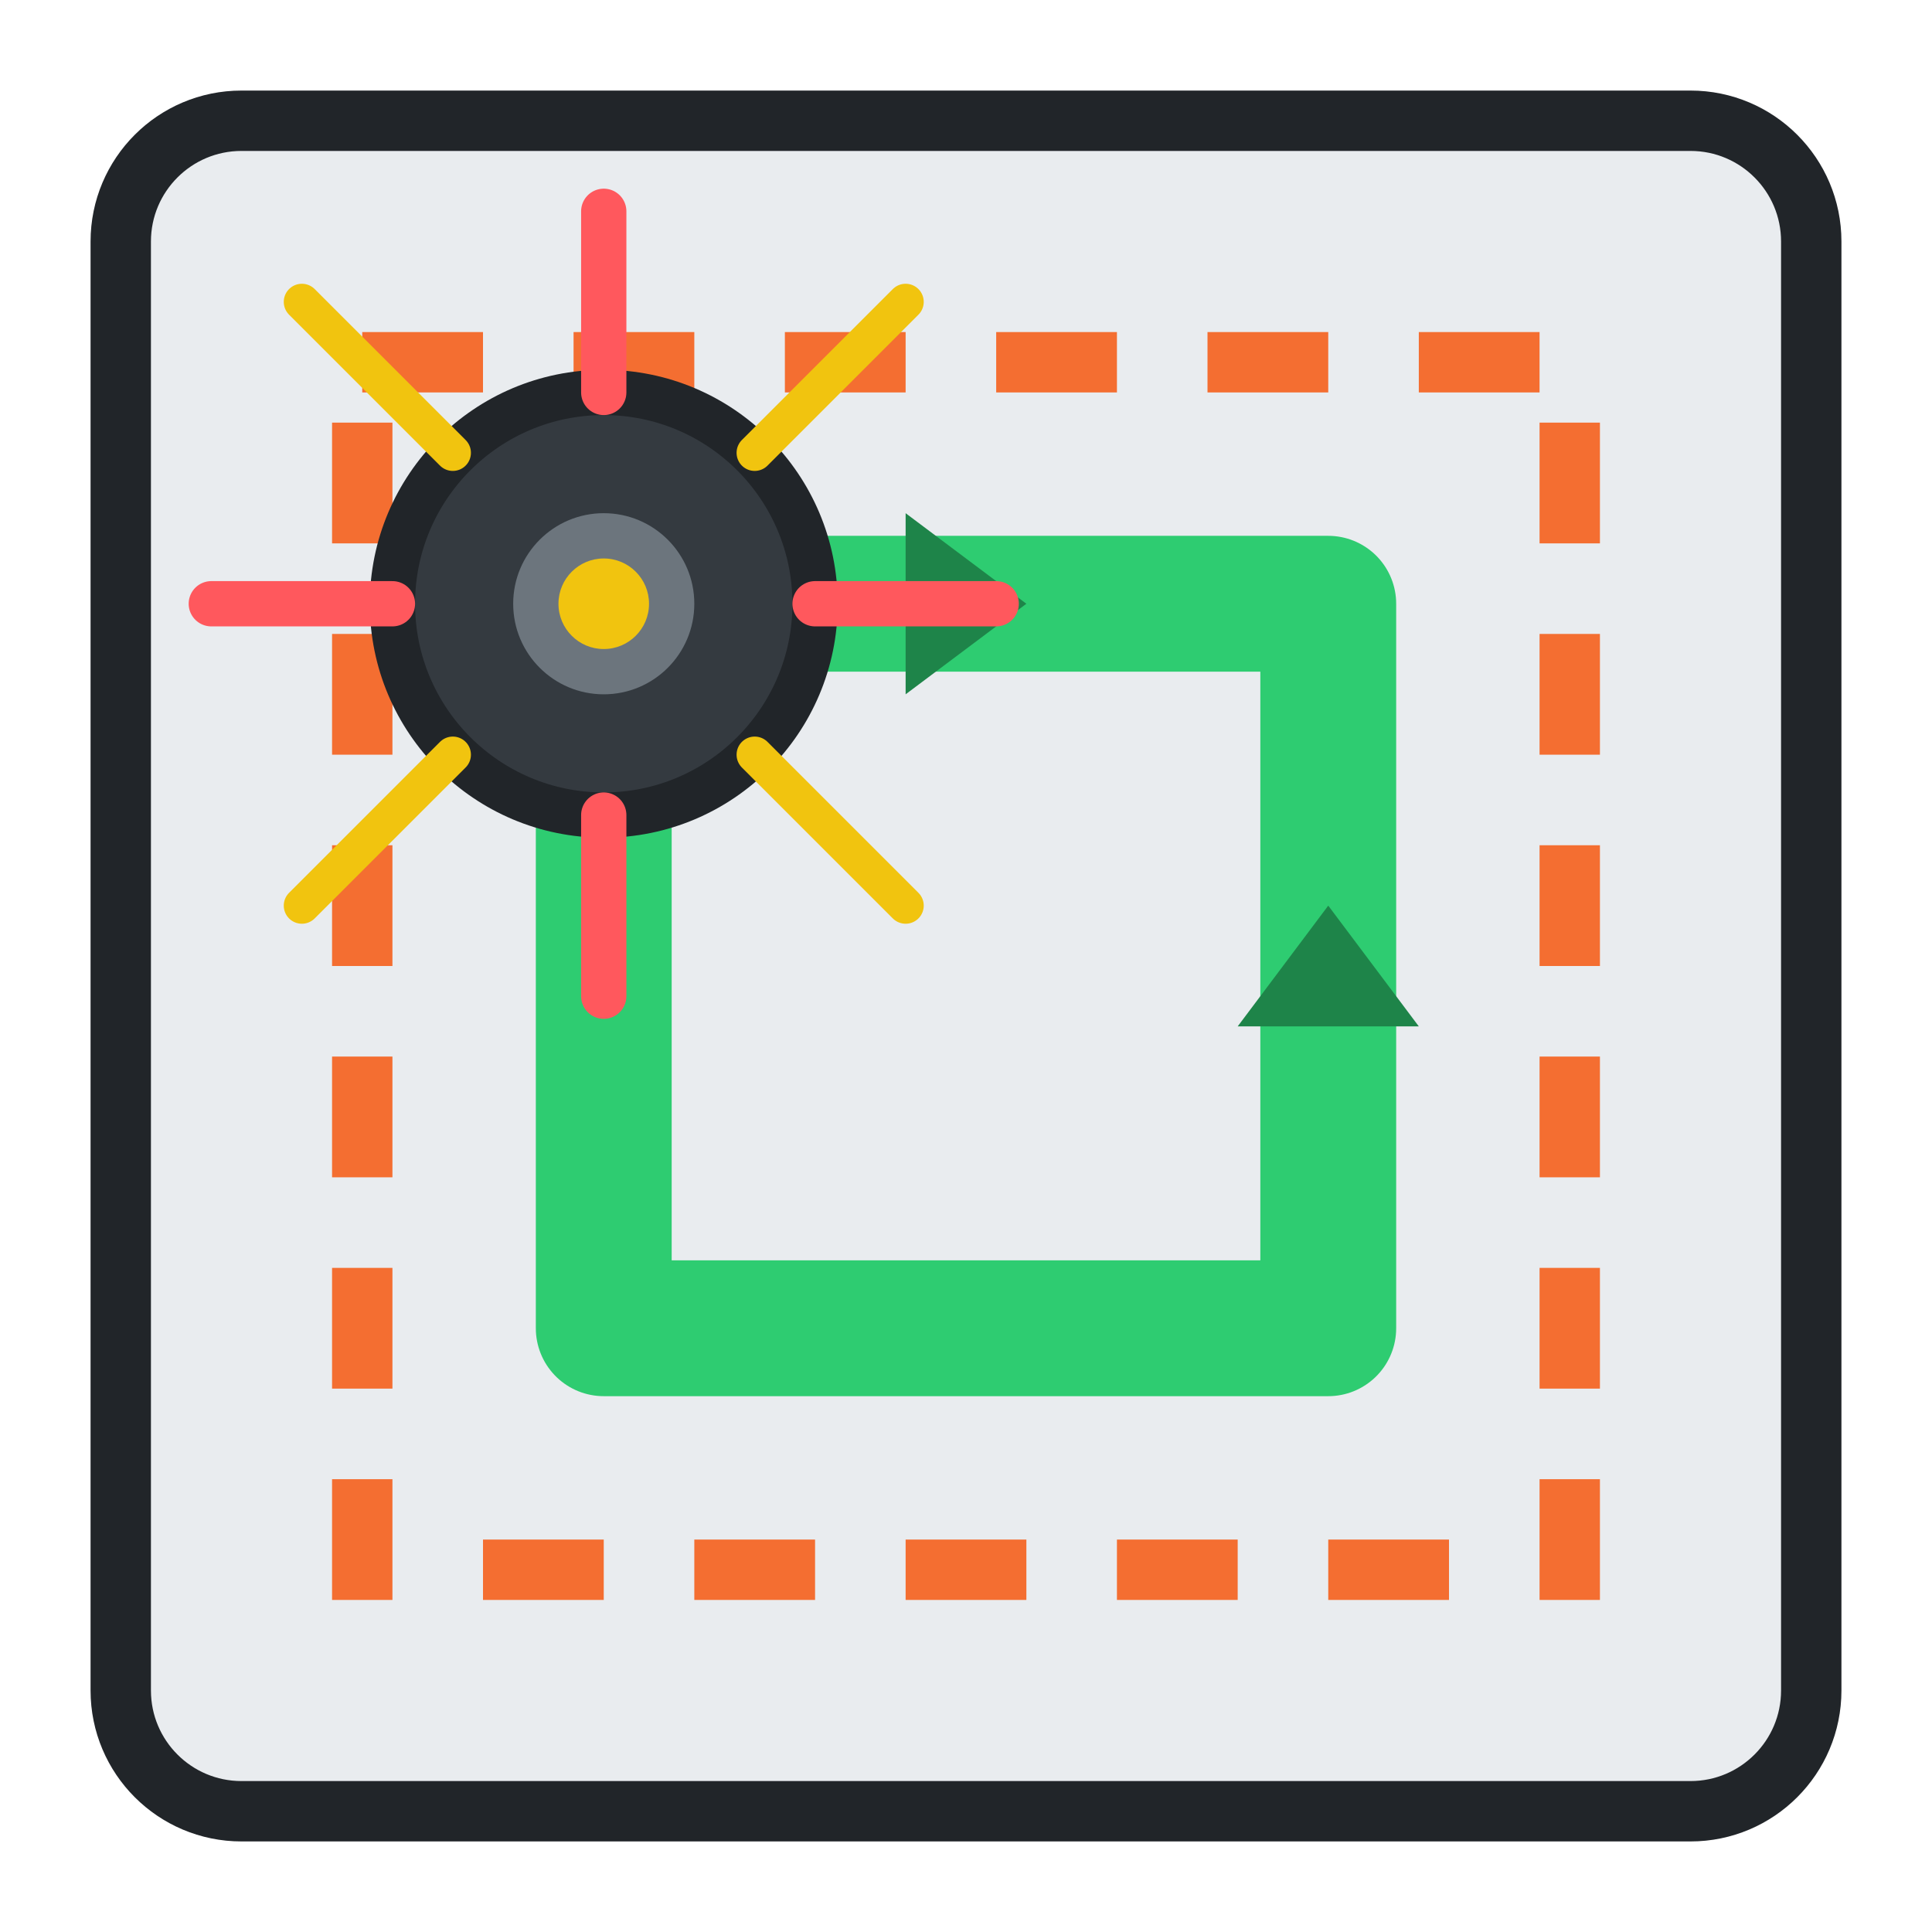
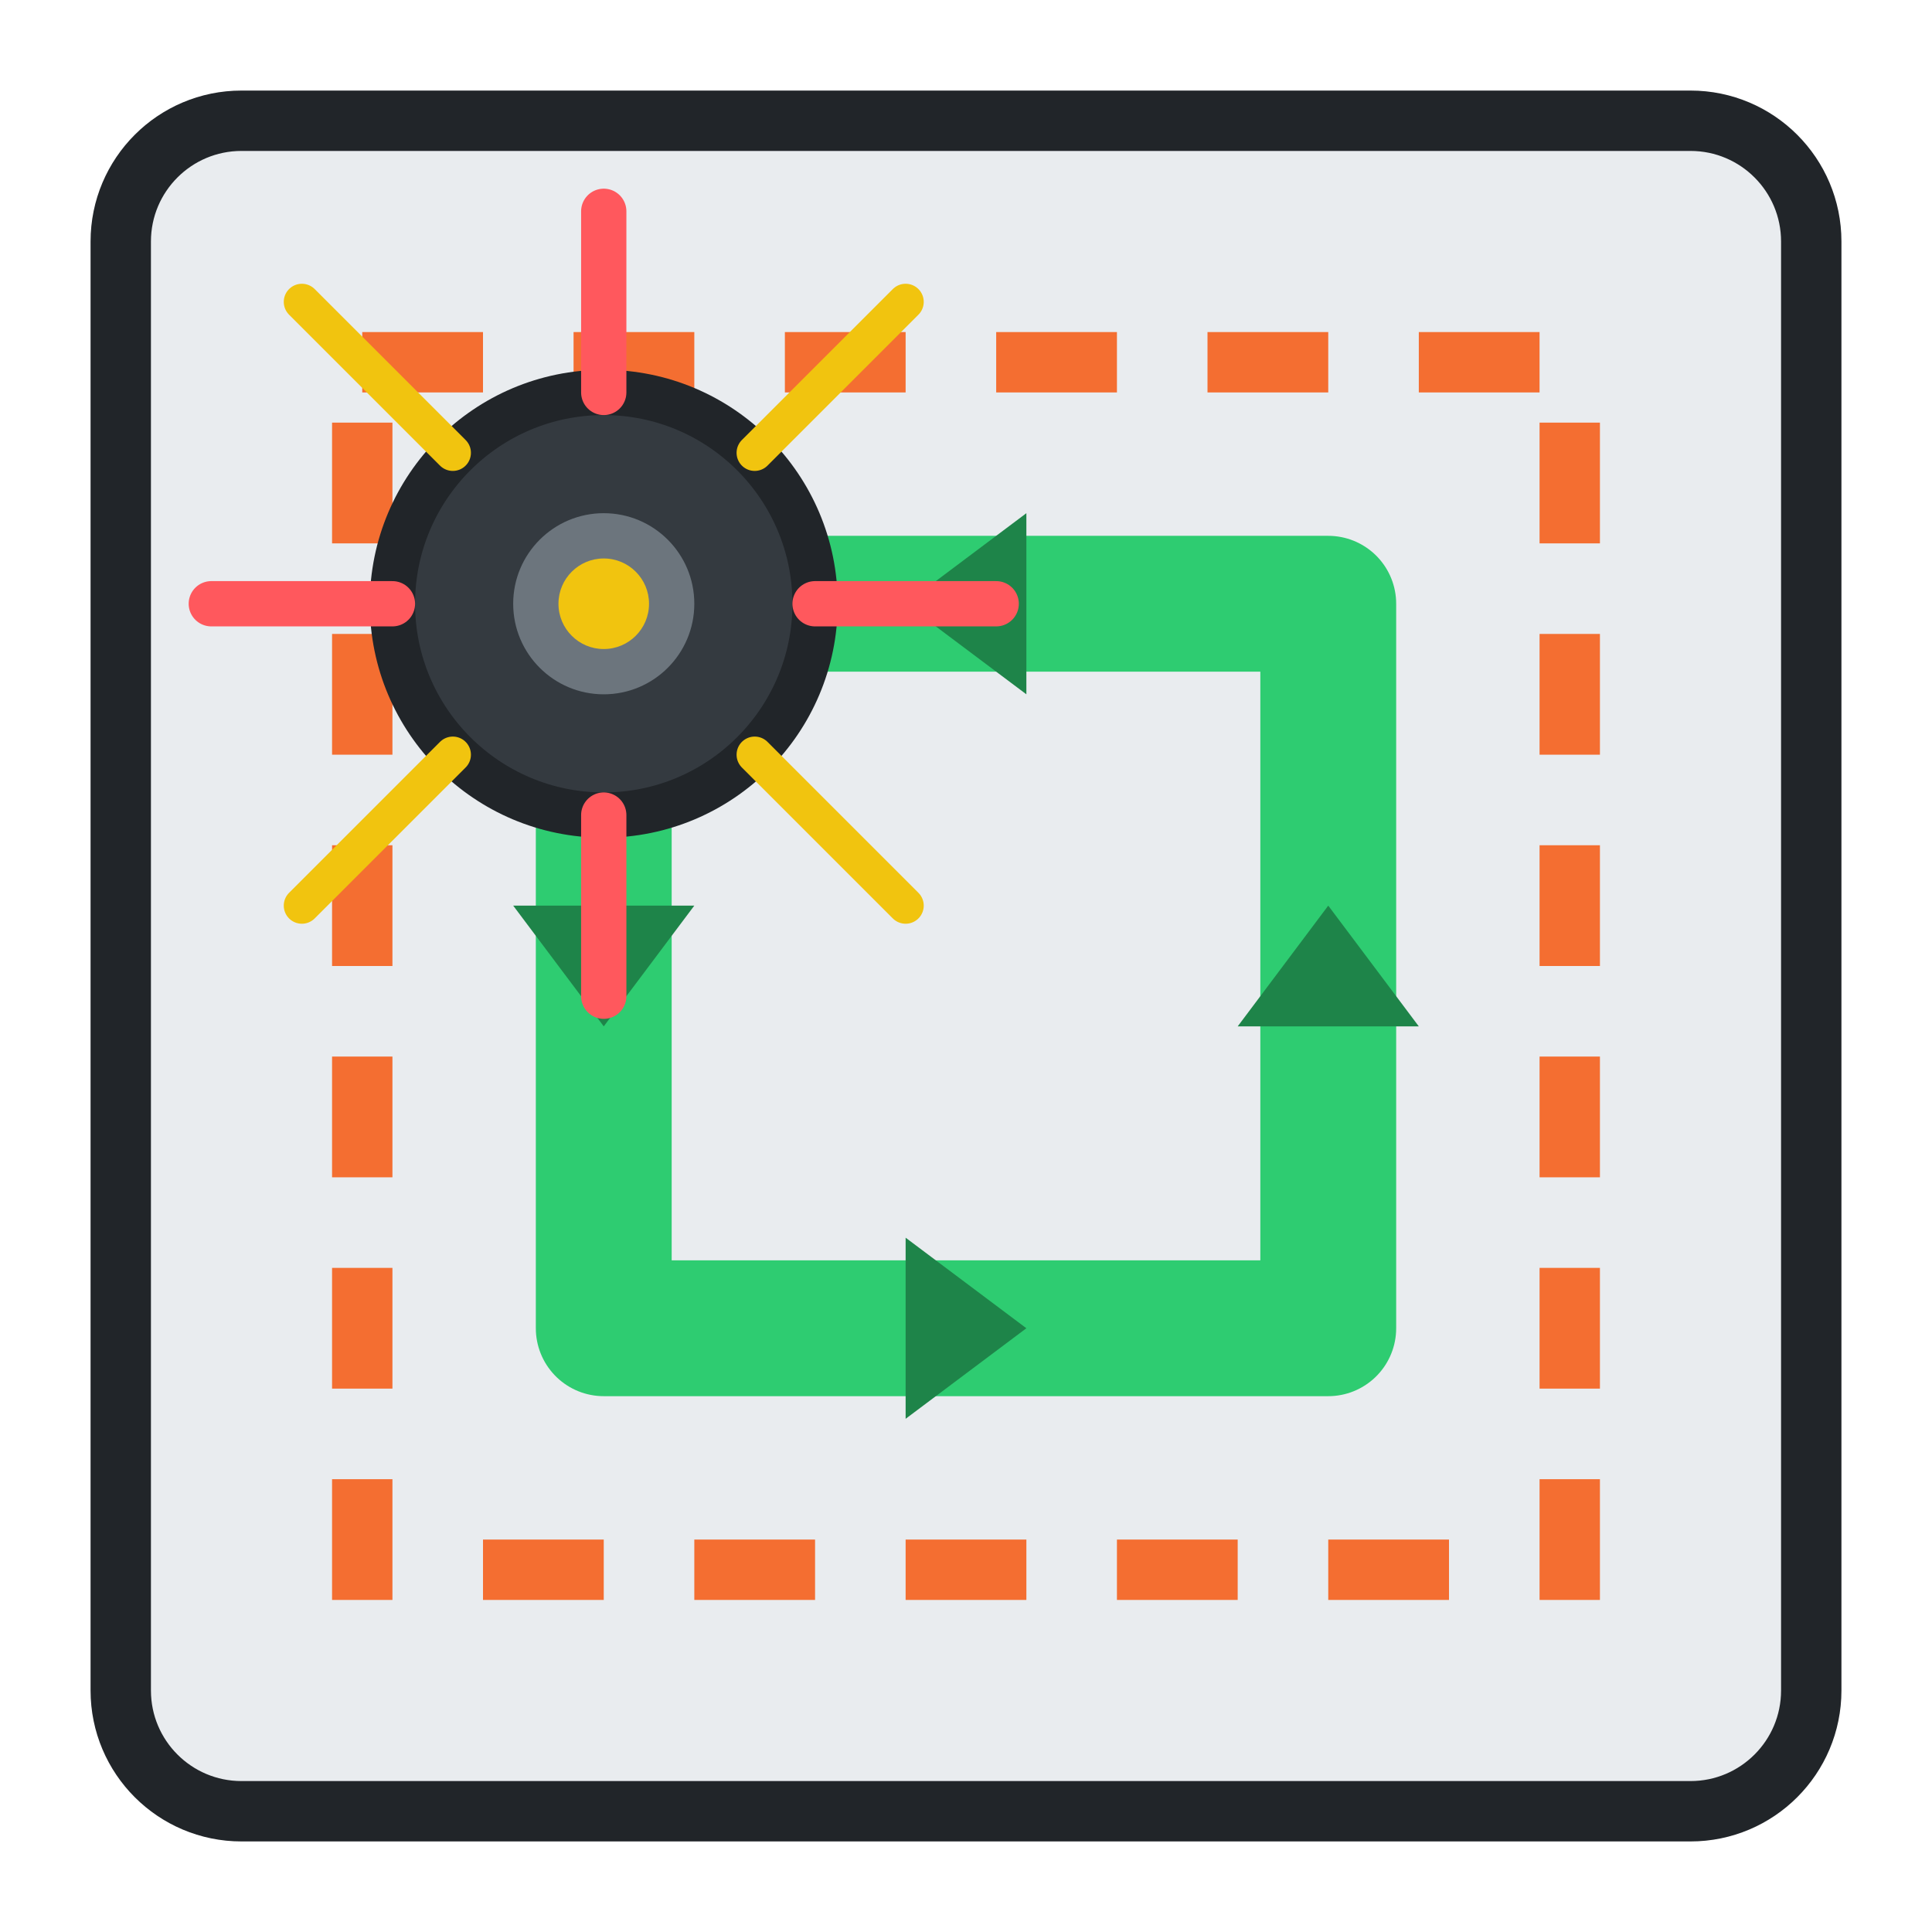
<svg xmlns="http://www.w3.org/2000/svg" viewBox="0 0 64 64" width="64" height="64">
  <rect x="4" y="4" width="56" height="56" rx="4" fill="#E9ECEF" stroke="#212529" stroke-width="2" />
  <rect x="12" y="12" width="40" height="40" fill="none" stroke="#F46E31" stroke-width="2" stroke-dasharray="4,3" />
  <rect x="20" y="20" width="24" height="24" fill="none" stroke="#2ECC71" stroke-width="4.5" stroke-linejoin="round" stroke-linecap="round" />
-   <path d="M34,20 L30,17 L30,23 Z" fill="#1E8449" />
+   <path d="M30,20 L34,17 L34,23 Z" fill="#1E8449" />
+   <path d="M20,34 L17,30 L23,30 Z" fill="#1E8449" />
+   <path d="M34,44 L30,41 L30,47 Z" fill="#1E8449" />
  <path d="M44,30 L41,34 L47,34 Z" fill="#1E8449" />
  <circle cx="20" cy="20" r="7" fill="#343A40" stroke="#212529" stroke-width="1.5" />
  <circle cx="20" cy="20" r="3" fill="#6C757D" />
  <circle cx="20" cy="20" r="1.5" fill="#F1C40F" />
  <path d="M20,13 L20,7 M20,27 L20,33 M13,20 L7,20 M27,20 L33,20" stroke="#FF585D" stroke-width="1.5" stroke-linecap="round" />
  <path d="M15,15 L10,10 M25,25 L30,30 M25,15 L30,10 M15,25 L10,30" stroke="#F1C40F" stroke-width="1.2" stroke-linecap="round" />
</svg>
